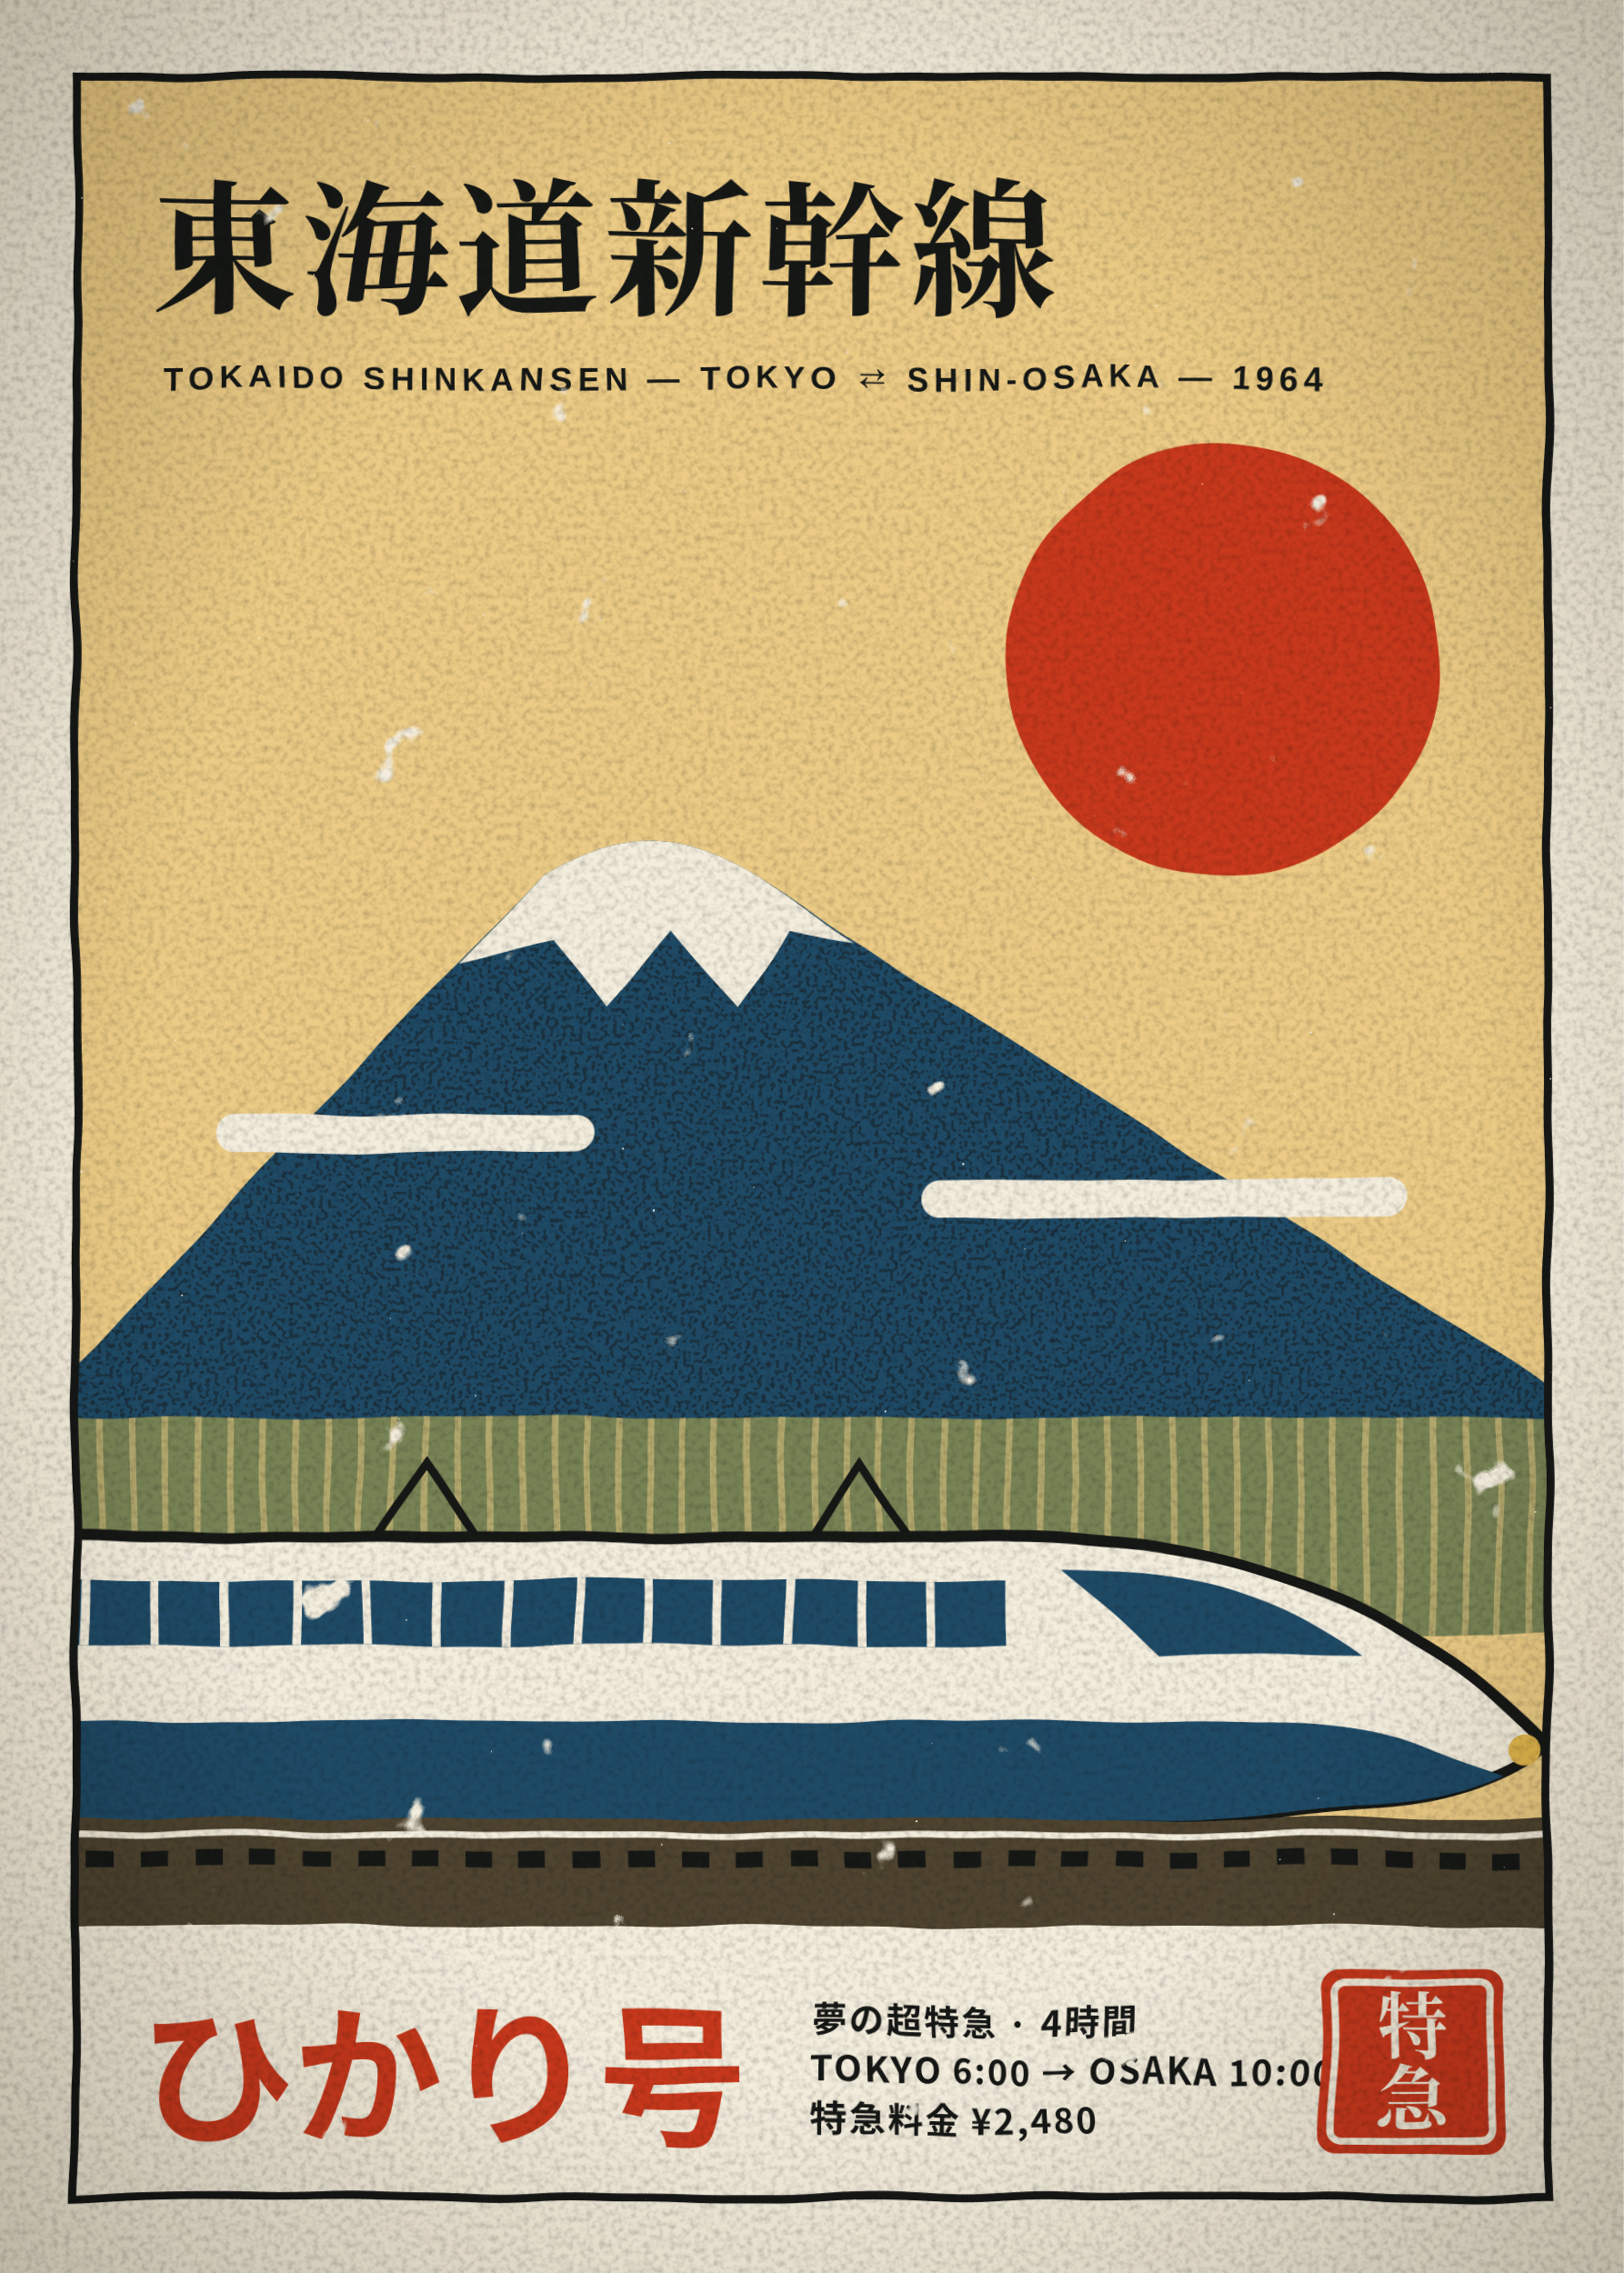
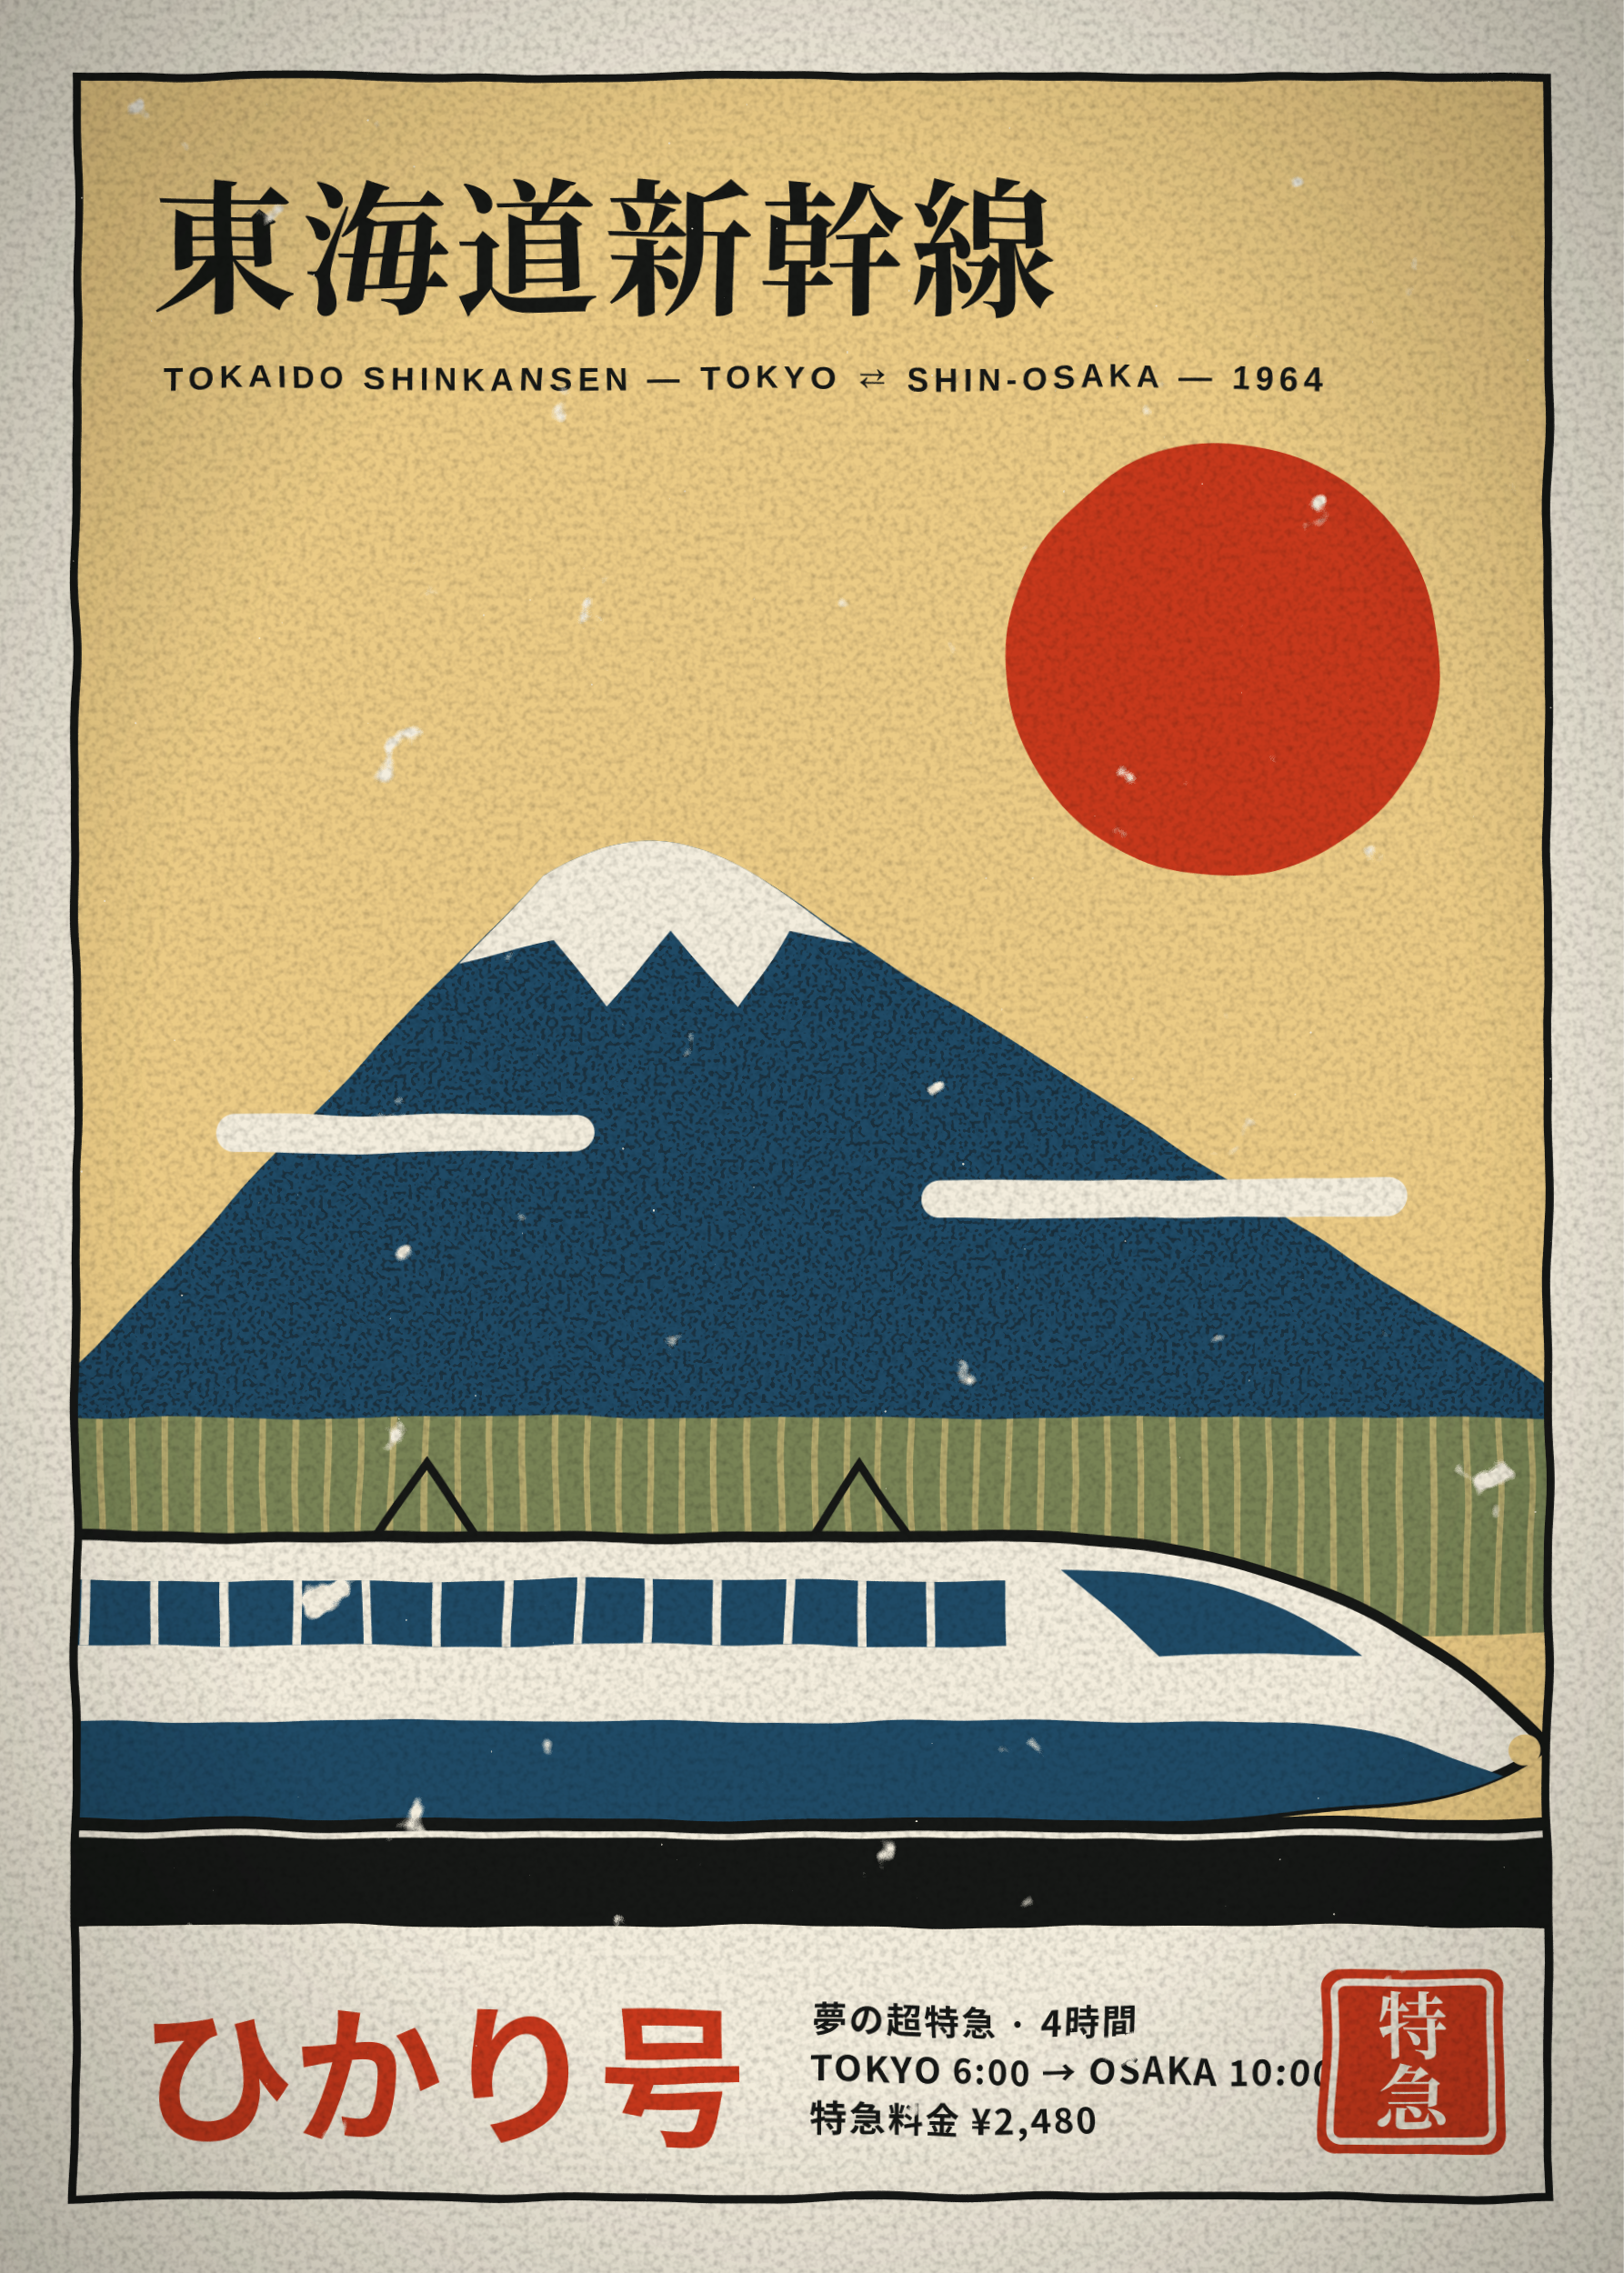
<svg xmlns="http://www.w3.org/2000/svg" width="300" height="420" viewBox="0 0 300 420" role="img">
  <defs>
    <filter id="jr-shinkansen-ink" filterUnits="userSpaceOnUse" x="0" y="0" width="300" height="420" color-interpolation-filters="sRGB">
      <feTurbulence type="fractalNoise" baseFrequency="0.035" numOctaves="2" seed="31" result="warp" />
      <feDisplacementMap in="SourceGraphic" in2="warp" scale="2.2" xChannelSelector="R" yChannelSelector="G" result="wobbled" />
      <feTurbulence type="fractalNoise" baseFrequency="0.7" numOctaves="1" seed="38" result="speckNoise" />
      <feColorMatrix in="speckNoise" type="matrix" values="0 0 0 0 0  0 0 0 0 0  0 0 0 0 0  -30 0 0 0 25.425" result="keepSpeck" />
      <feTurbulence type="fractalNoise" baseFrequency="0.06" numOctaves="4" seed="42" result="scuffNoise" />
      <feColorMatrix in="scuffNoise" type="matrix" values="0 0 0 0 0  0 0 0 0 0  0 0 0 0 0  -24 0 0 0 19.86" result="keepScuff" />
      <feComposite in="keepSpeck" in2="keepScuff" operator="in" result="keep" />
      <feComposite in="wobbled" in2="keep" operator="in" />
    </filter>
    <filter id="jr-shinkansen-grain" filterUnits="userSpaceOnUse" x="0" y="0" width="300" height="420">
      <feTurbulence type="fractalNoise" baseFrequency="0.85" numOctaves="2" seed="34" />
      <feColorMatrix type="matrix" values="1.3 0 0 0 0.2  1.3 0 0 0 0.2  1.3 0 0 0 0.2  0 0 0 0 0.45" />
    </filter>
    <radialGradient id="jr-shinkansen-age" r="75%">
-       <stop offset="55%" stop-color="#4e4430" stop-opacity="0" />
-       <stop offset="100%" stop-color="#4e4430" stop-opacity="0.35" />
+       <stop offset="55%" stop-color="#161816" stop-opacity="0" />
+       <stop offset="100%" stop-color="#161816" stop-opacity="0.35" />
    </radialGradient>
    <clipPath id="jr-shinkansen-clip">
      <rect x="14" y="14" width="272" height="392" />
    </clipPath>
    <pattern id="jr-shinkansen-paddy" width="6" height="6" patternUnits="userSpaceOnUse" patternTransform="rotate(0)">
      <rect width="1.2" height="6" fill="#ebcb85" />
    </pattern>
    <filter id="jr-shinkansen-st" x="0" y="0" width="100%" height="100%">
      <feTurbulence type="fractalNoise" baseFrequency="1.3" numOctaves="1" seed="12" result="n" />
      <feColorMatrix in="n" type="matrix" values="0 0 0 0 0  0 0 0 0 0  0 0 0 0 0  30 0 0 0 -16.584" result="m" />
      <feComposite in="SourceGraphic" in2="m" operator="in" />
    </filter>
  </defs>
  <rect width="300" height="420" fill="#f3eddd" />
  <g filter="url(#jr-shinkansen-ink)">
    <g clip-path="url(#jr-shinkansen-clip)">
      <rect x="14" y="14" width="272" height="392" fill="#ebcb85" />
      <circle cx="226" cy="122" r="40" fill="#c7381c" />
      <path d="M14 276 V252 L100 162 Q120 150 140 162 L286 256 V276Z" fill="#1f4a66" />
      <path d="M14 276 V252 L100 162 Q120 150 140 162 L286 256 V276Z" fill="#161816" opacity="0.45" filter="url(#jr-shinkansen-st)" />
      <path d="M100 162 Q120 150 140 162 L158 174 L146 172 L136 186 L124 172 L112 186 L102 174 L85 178Z" fill="#f3eddd" />
      <rect x="40" y="206" width="70" height="7" rx="3.5" fill="#f3eddd" />
      <rect x="170" y="218" width="90" height="7" rx="3.5" fill="#f3eddd" />
      <rect x="14" y="262" width="272" height="40" fill="#788355" />
      <rect x="14" y="262" width="272" height="40" fill="url(#jr-shinkansen-paddy)" opacity="0.5" />
      <line x1="14" y1="288" x2="50" y2="288" stroke="#f3eddd" stroke-width="1.5" />
      <line x1="14" y1="298" x2="58" y2="298" stroke="#f3eddd" stroke-width="1.5" />
      <line x1="14" y1="308" x2="66" y2="308" stroke="#f3eddd" stroke-width="1.5" />
      <line x1="14" y1="318" x2="74" y2="318" stroke="#f3eddd" stroke-width="1.5" />
      <path d="M-10 284 H186 C232 284 266 300 286 322 C276 332 250 336 200 336 H-10Z" fill="#f3eddd" stroke="#161816" stroke-width="2" />
      <rect x="-10" y="292" width="196" height="12" fill="#1f4a66" />
      <rect x="2" y="292" width="1.6" height="12" fill="#f3eddd" />
      <rect x="15" y="292" width="1.6" height="12" fill="#f3eddd" />
      <rect x="28" y="292" width="1.6" height="12" fill="#f3eddd" />
      <rect x="41" y="292" width="1.6" height="12" fill="#f3eddd" />
      <rect x="54" y="292" width="1.6" height="12" fill="#f3eddd" />
      <rect x="67" y="292" width="1.6" height="12" fill="#f3eddd" />
      <rect x="80" y="292" width="1.6" height="12" fill="#f3eddd" />
      <rect x="93" y="292" width="1.6" height="12" fill="#f3eddd" />
      <rect x="106" y="292" width="1.6" height="12" fill="#f3eddd" />
      <rect x="119" y="292" width="1.6" height="12" fill="#f3eddd" />
      <rect x="132" y="292" width="1.6" height="12" fill="#f3eddd" />
      <rect x="145" y="292" width="1.6" height="12" fill="#f3eddd" />
      <rect x="158" y="292" width="1.6" height="12" fill="#f3eddd" />
      <rect x="171" y="292" width="1.6" height="12" fill="#f3eddd" />
      <path d="M196 290 C220 290 238 296 252 306 L214 306Z" fill="#1f4a66" />
      <path d="M-10 318 H226 C248 318 264 322 278 328 C264 334 240 336 200 336 H-10Z" fill="#1f4a66" />
-       <circle cx="282" cy="323" r="3" fill="#e0b54d" />
+       <circle cx="282" cy="323" r="3" fill="#ebcb85" />
      <path d="M70 284 l9 -13 l9 13 M150 284 l9 -13 l9 13" stroke="#161816" stroke-width="1.5" fill="none" />
-       <rect x="-10" y="336" width="300" height="20" fill="#4e4430" />
+       <rect x="-10" y="336" width="300" height="20" fill="#161816" />
      <line x1="14" y1="339" x2="286" y2="339" stroke="#f3eddd" stroke-width="1.2" />
      <rect x="16" y="342" width="5" height="3" fill="#161816" />
      <rect x="26" y="342" width="5" height="3" fill="#161816" />
      <rect x="36" y="342" width="5" height="3" fill="#161816" />
      <rect x="46" y="342" width="5" height="3" fill="#161816" />
      <rect x="56" y="342" width="5" height="3" fill="#161816" />
      <rect x="66" y="342" width="5" height="3" fill="#161816" />
      <rect x="76" y="342" width="5" height="3" fill="#161816" />
      <rect x="86" y="342" width="5" height="3" fill="#161816" />
      <rect x="96" y="342" width="5" height="3" fill="#161816" />
      <rect x="106" y="342" width="5" height="3" fill="#161816" />
      <rect x="116" y="342" width="5" height="3" fill="#161816" />
      <rect x="126" y="342" width="5" height="3" fill="#161816" />
      <rect x="136" y="342" width="5" height="3" fill="#161816" />
      <rect x="146" y="342" width="5" height="3" fill="#161816" />
      <rect x="156" y="342" width="5" height="3" fill="#161816" />
      <rect x="166" y="342" width="5" height="3" fill="#161816" />
      <rect x="176" y="342" width="5" height="3" fill="#161816" />
      <rect x="186" y="342" width="5" height="3" fill="#161816" />
      <rect x="196" y="342" width="5" height="3" fill="#161816" />
      <rect x="206" y="342" width="5" height="3" fill="#161816" />
      <rect x="216" y="342" width="5" height="3" fill="#161816" />
      <rect x="226" y="342" width="5" height="3" fill="#161816" />
      <rect x="236" y="342" width="5" height="3" fill="#161816" />
      <rect x="246" y="342" width="5" height="3" fill="#161816" />
      <rect x="256" y="342" width="5" height="3" fill="#161816" />
      <rect x="266" y="342" width="5" height="3" fill="#161816" />
      <rect x="276" y="342" width="5" height="3" fill="#161816" />
      <rect x="286" y="342" width="5" height="3" fill="#161816" />
      <rect x="14" y="356" width="272" height="50" fill="#f3eddd" />
    </g>
    <text x="28" y="56" font-family="'Hiragino Mincho ProN','Noto Serif JP','Noto Serif CJK JP','Yu Mincho',serif" font-weight="900" font-size="27" fill="#161816" letter-spacing="1">東海道新幹線</text>
    <text x="30" y="72" font-size="6" fill="#161816" font-family="'Helvetica Neue',Arial,sans-serif" font-weight="700" text-anchor="start" letter-spacing="1">
      <tspan x="30" dy="0">TOKAIDO SHINKANSEN — TOKYO ⇄ SHIN-OSAKA — 1964</tspan>
    </text>
    <text x="26" y="394" font-family="'Hiragino Sans','Noto Sans JP','Noto Sans CJK JP','Yu Gothic',sans-serif" font-weight="900" font-size="28" fill="#c7381c">ひかり号</text>
    <text x="150" y="376" font-size="6.5" fill="#161816" font-family="'Hiragino Sans','Noto Sans JP','Noto Sans CJK JP','Yu Gothic',sans-serif" font-weight="700" text-anchor="start" letter-spacing="0.4">
      <tspan x="150" dy="0">夢の超特急 · 4時間</tspan>
      <tspan x="150" dy="9.1">TOKYO 6:00 → OSAKA 10:00</tspan>
      <tspan x="150" dy="9.1">特急料金 ¥2,480</tspan>
    </text>
    <g>
      <rect x="244" y="364" width="34" height="34" rx="3.4" fill="#c7381c" />
      <rect x="246.38" y="366.38" width="29.24" height="29.24" rx="2.04" fill="none" stroke="#f3eddd" stroke-width="1.36" />
      <text x="261" y="379.144" text-anchor="middle" font-size="13.26" font-family="'Hiragino Mincho ProN','Noto Serif JP','Noto Serif CJK JP','Yu Mincho',serif" font-weight="900" fill="#f3eddd">特</text>
      <text x="261" y="392.404" text-anchor="middle" font-size="13.26" font-family="'Hiragino Mincho ProN','Noto Serif JP','Noto Serif CJK JP','Yu Mincho',serif" font-weight="900" fill="#f3eddd">急</text>
    </g>
    <rect x="14" y="14" width="272" height="392" fill="none" stroke="#161816" stroke-width="1.5" />
  </g>
  <rect width="300" height="420" fill="url(#jr-shinkansen-age)" style="mix-blend-mode:multiply" />
  <rect width="300" height="420" filter="url(#jr-shinkansen-grain)" style="mix-blend-mode:multiply" />
</svg>
